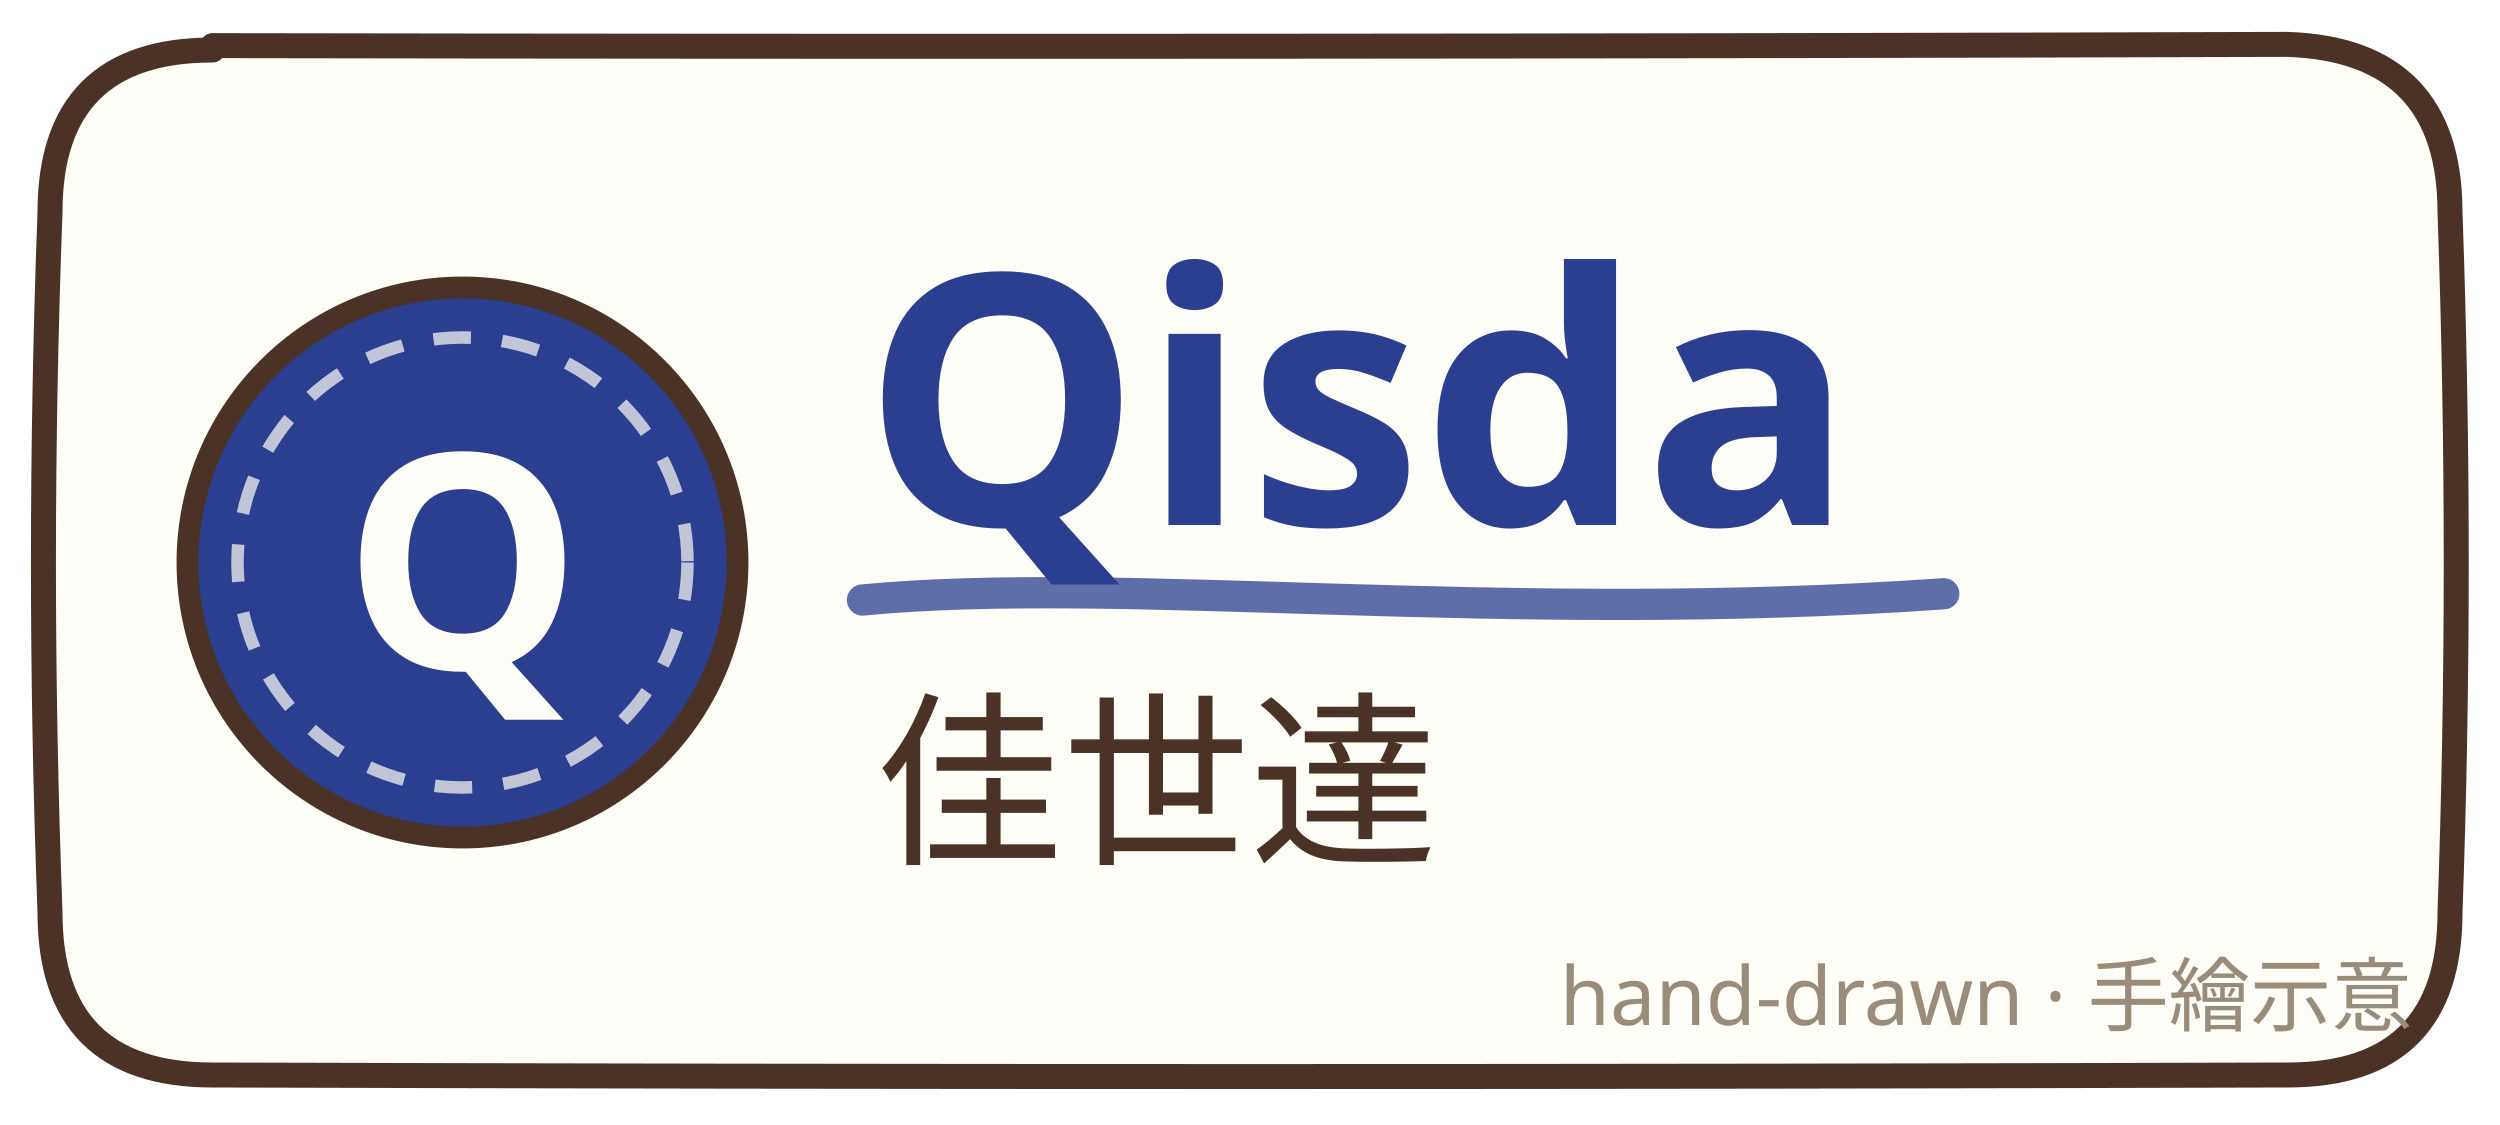
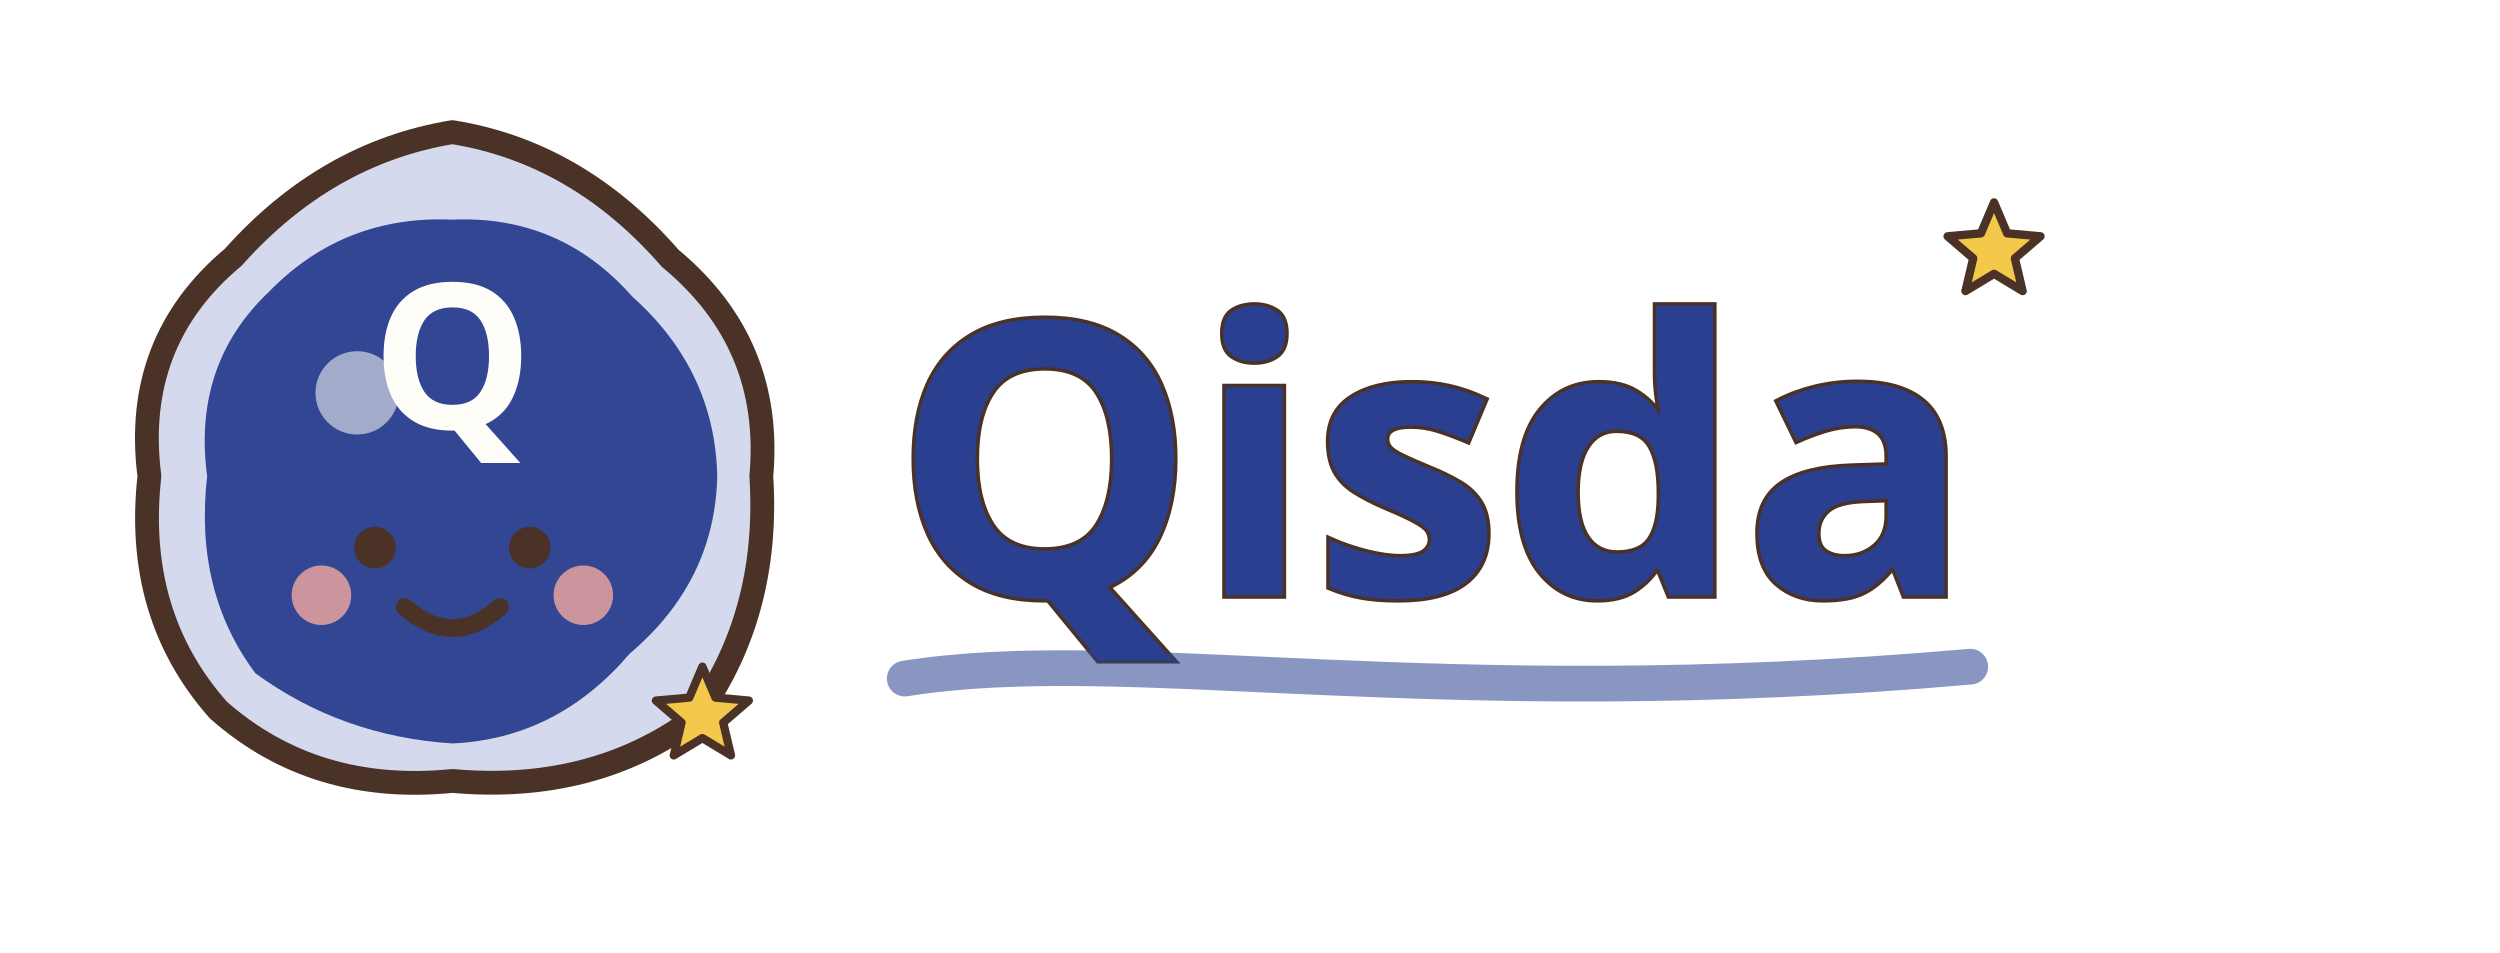
- <svg xmlns="http://www.w3.org/2000/svg" viewBox="0 0 400 180" width="400" height="180">
-   <path d="M34.0 7.3 Q200.0 7.6 366.0 7.1 Q392.0 8.0 392.0 34.0 Q394.0 90.0 392.0 146.0 Q392.0 172.0 366.0 172.0 Q200.0 172.5 34.0 172.0 Q8.0 172.0 8.0 146.0 Q5.9 90.0 8.0 34.0 Q8.0 8.0 34.0 8.0 Z" fill="#FFFDF7" stroke="#4A3226" stroke-width="4" stroke-linejoin="round" />
-   <circle cx="74" cy="90" r="44" fill="#2A3F8F" stroke="#4A3226" stroke-width="3.5" />
-   <circle cx="74" cy="90" r="36" fill="none" stroke="#FFFDF7" stroke-width="2" stroke-dasharray="6 5" opacity=".7" />
-   <text x="74" y="107" text-anchor="middle" font-family="'Comic Sans MS','Segoe Print','Chalkboard SE','Caveat',sans-serif" font-weight="700" font-size="48" fill="#FFFDF7">Q</text>
-   <text x="138" y="84" font-family="'Comic Sans MS','Segoe Print','Chalkboard SE','Caveat',sans-serif" font-weight="700" font-size="56" fill="#2A3F8F" textLength="173" lengthAdjust="spacingAndGlyphs">Qisda</text>
-   <path d="M138 96 C 180 92, 240 100, 311 95" fill="none" stroke="#2A3F8F" stroke-width="5" stroke-linecap="round" opacity=".75" />
-   <text x="140" y="136" font-family="'DFKai-SB','標楷體','HanziPen TC','Hannotate TC','芫荽','Iansui','LXGW WenKai TC',sans-serif" font-size="30" fill="#4A3226">佳世達</text>
-   <text x="386" y="164" text-anchor="end" font-family="'Comic Sans MS','Segoe Print',sans-serif" font-size="13" fill="#9A8C7A">hand-drawn · 手繪示意</text>
+ <svg xmlns="http://www.w3.org/2000/svg" viewBox="0 0 420 160" width="420" height="160">
+   <path d="M127.9 80.0 Q129.4 103.4 116.7 120.7 Q99.6 133.3 76.0 131.2 Q52.8 133.5 36.7 119.3 Q22.5 103.3 25.1 80.0 Q22.2 57.4 39.2 43.2 Q54.8 25.7 76.0 22.2 Q97.1 25.6 112.6 43.4 Q129.9 57.7 127.9 80.0 Z" fill="#D5D9EE" stroke="#4A3226" stroke-width="4" stroke-linejoin="round" />
+   <path d="M120.5 80.0 Q120.1 97.7 105.8 109.8 Q93.6 124.1 76.0 124.9 Q57.4 123.7 42.9 113.1 Q32.6 99.3 34.8 80.0 Q32.3 61.3 45.1 49.1 Q57.7 36.1 76.0 36.9 Q94.1 36.1 106.2 49.8 Q120.1 62.2 120.5 80.0 Z" fill="#2A3F8F" stroke="none" opacity=".95" />
+   <circle cx="60" cy="66" r="7" fill="#FFFDF7" opacity=".55" />
+   <circle cx="63" cy="92" r="3.5" fill="#4A3226" />
+   <circle cx="89" cy="92" r="3.5" fill="#4A3226" />
+   <path d="M68 102 q8 7 16 0" fill="none" stroke="#4A3226" stroke-width="3" stroke-linecap="round" />
+   <circle cx="54" cy="100" r="5" fill="#F2A7A0" opacity=".8" />
+   <circle cx="98" cy="100" r="5" fill="#F2A7A0" opacity=".8" />
+   <text x="76" y="72" text-anchor="middle" font-family="'Comic Sans MS','Segoe Print','Chalkboard SE','Caveat',sans-serif" font-weight="700" font-size="34" fill="#FFFDF7">Q</text>
+   <text x="150" y="100" font-family="'Comic Sans MS','Segoe Print','Chalkboard SE','Caveat',sans-serif" font-weight="700" font-size="64" fill="#2A3F8F" stroke="#4A3226" stroke-width="1.2" paint-order="stroke" textLength="179" lengthAdjust="spacingAndGlyphs">Qisda</text>
+   <path d="M152 114 C 190 108, 240 120, 331 112" fill="none" stroke="#2A3F8F" stroke-width="6" stroke-linecap="round" opacity=".55" />
+   <path d="M335 34 l2.2 5.2 5.6 .5 -4.3 3.7 1.3 5.5 -4.8 -2.9 -4.8 2.9 1.3 -5.5 -4.3 -3.7 5.6 -.5z" fill="#F4C84A" stroke="#4A3226" stroke-width="1.4" stroke-linejoin="round" />
+   <path d="M118 112 l2.2 5.2 5.6 .5 -4.3 3.7 1.3 5.5 -4.8 -2.9 -4.8 2.9 1.3 -5.5 -4.3 -3.7 5.6 -.5z" fill="#F4C84A" stroke="#4A3226" stroke-width="1.4" stroke-linejoin="round" />
</svg>
